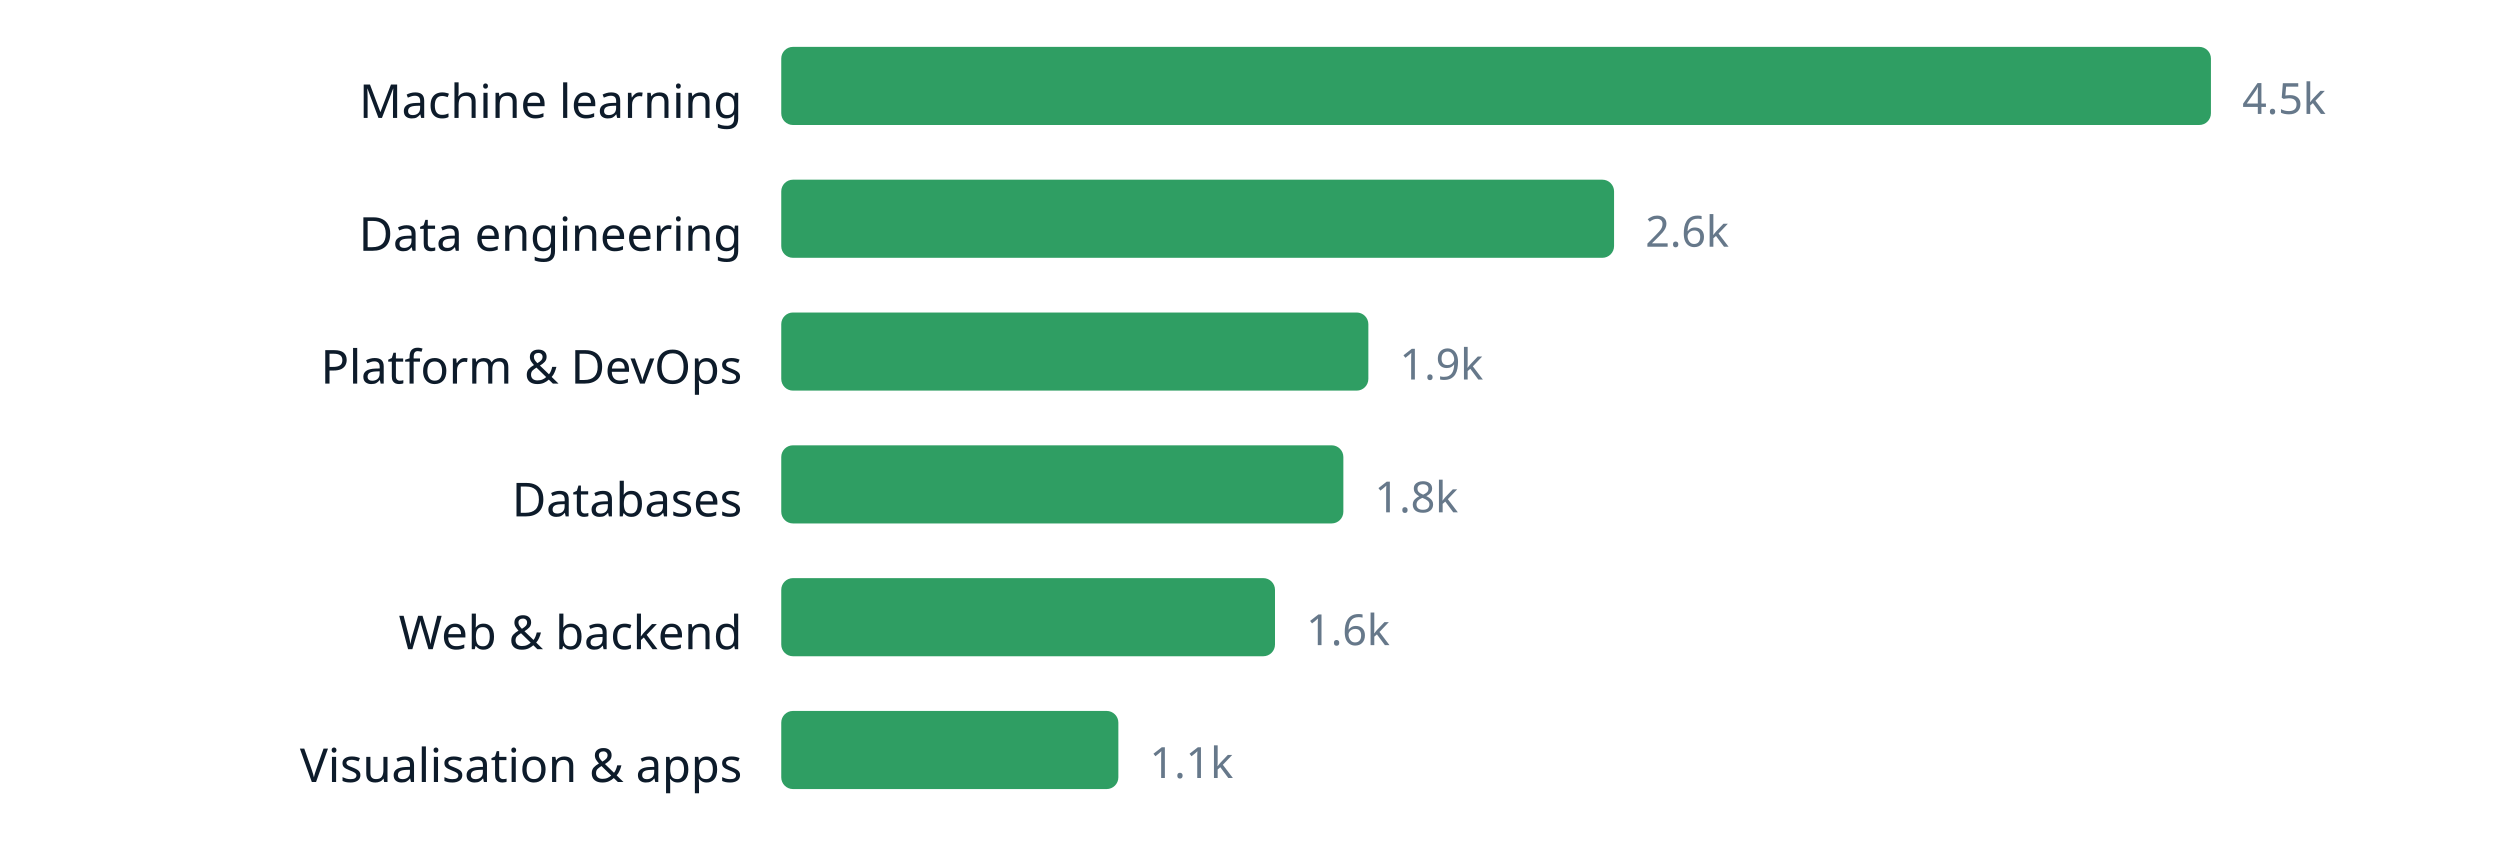
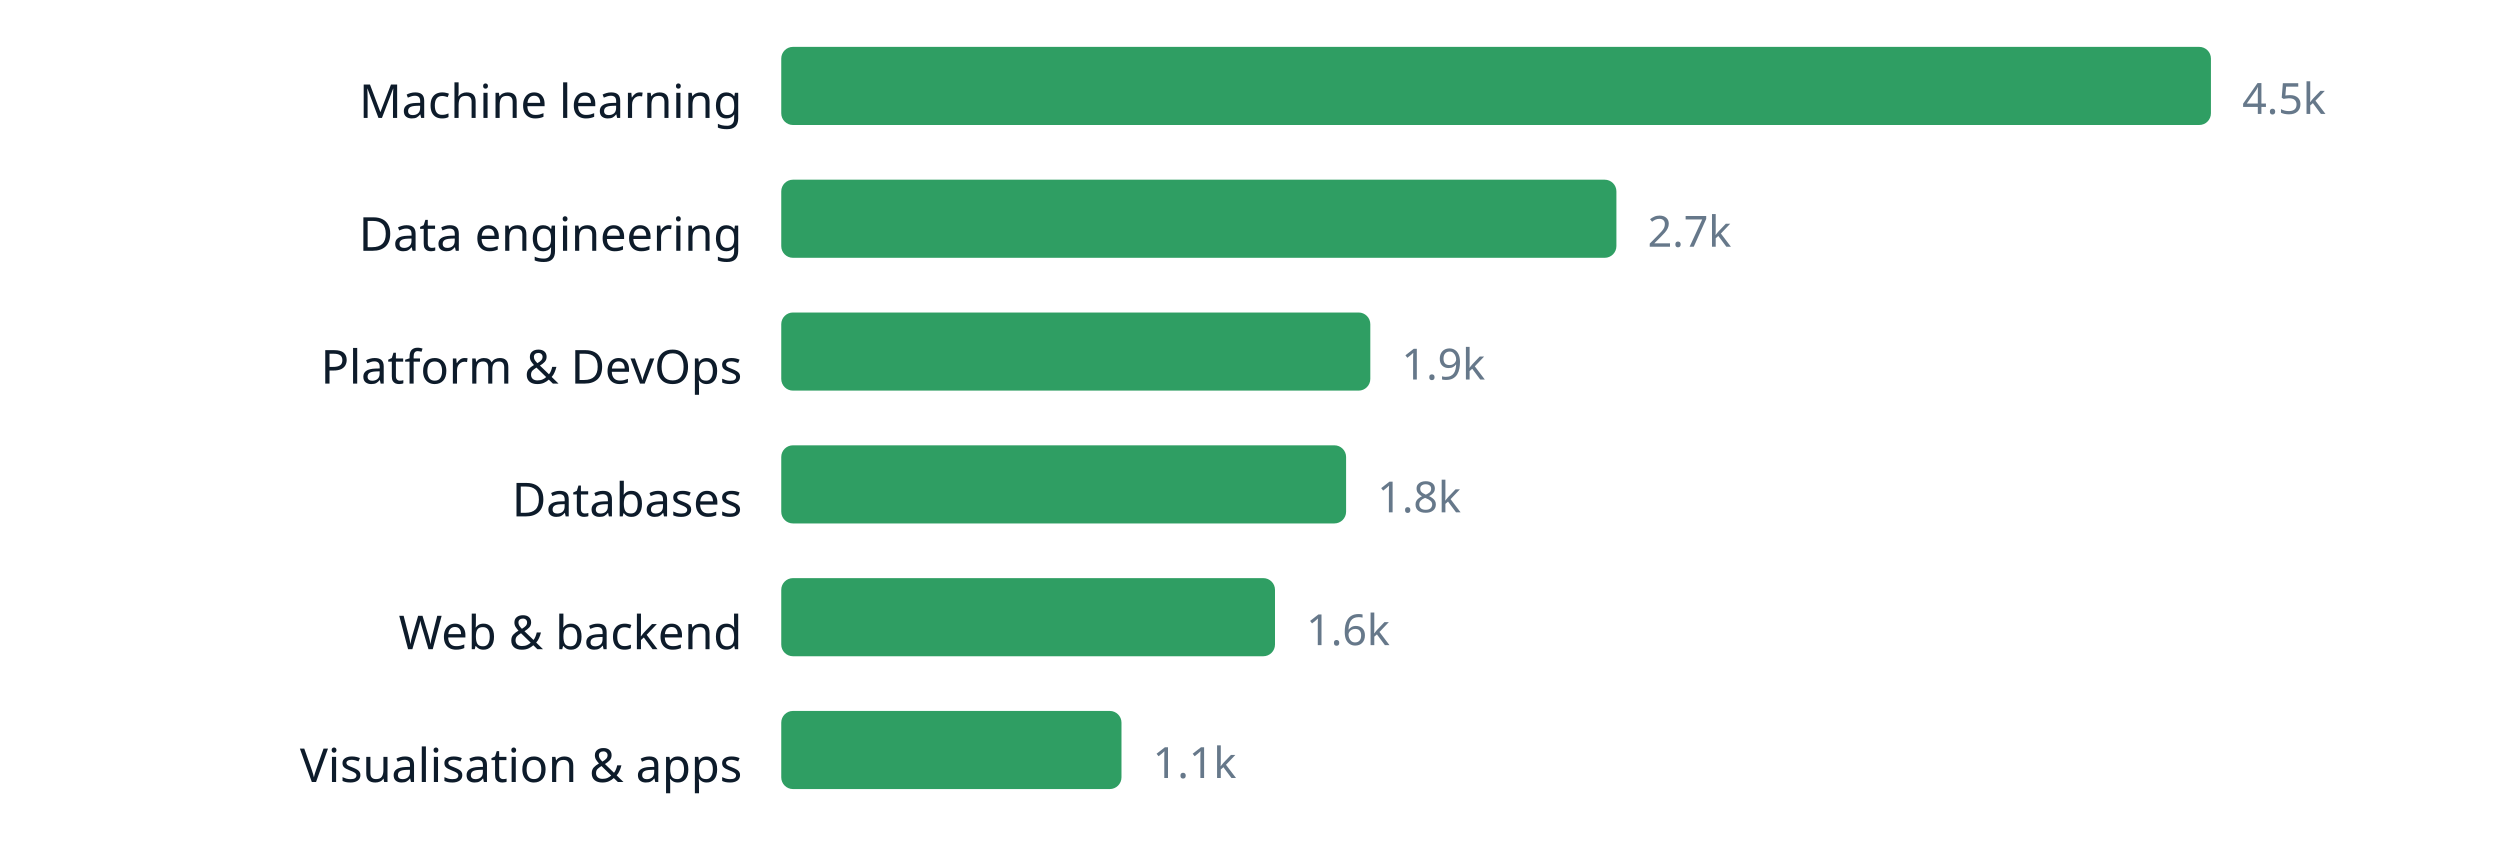
<svg xmlns="http://www.w3.org/2000/svg" width="640" height="220" viewBox="0 0 640 220" role="img" aria-label="chart" font-family="ui-sans-serif, system-ui, sans-serif">
  <text x="190" y="30.2" text-anchor="end" font-size="12" fill="#0d1b2a">Machine learning</text>
  <rect x="200" y="12" width="366.0" height="20" rx="3" fill="#2f9e63" />
  <text x="574.0" y="29.16" font-size="11" fill="#66788a">4.5k</text>
  <text x="190" y="64.2" text-anchor="end" font-size="12" fill="#0d1b2a">Data engineering</text>
-   <rect x="200" y="46" width="213.2" height="20" rx="3" fill="#2f9e63" />
-   <text x="421.2" y="63.16" font-size="11" fill="#66788a">2.6k</text>
+   <rect x="200" y="46" width="213.8" height="20" rx="3" fill="#2f9e63" />
+   <text x="421.8" y="63.16" font-size="11" fill="#66788a">2.7k</text>
  <text x="190" y="98.2" text-anchor="end" font-size="12" fill="#0d1b2a">Platform &amp; DevOps</text>
-   <rect x="200" y="80" width="150.3" height="20" rx="3" fill="#2f9e63" />
-   <text x="358.3" y="97.16" font-size="11" fill="#66788a">1.9k</text>
+   <rect x="200" y="80" width="150.8" height="20" rx="3" fill="#2f9e63" />
+   <text x="358.8" y="97.16" font-size="11" fill="#66788a">1.9k</text>
  <text x="190" y="132.2" text-anchor="end" font-size="12" fill="#0d1b2a">Databases</text>
-   <rect x="200" y="114" width="143.9" height="20" rx="3" fill="#2f9e63" />
-   <text x="351.9" y="131.16" font-size="11" fill="#66788a">1.8k</text>
+   <rect x="200" y="114" width="144.6" height="20" rx="3" fill="#2f9e63" />
+   <text x="352.6" y="131.16" font-size="11" fill="#66788a">1.8k</text>
  <text x="190" y="166.2" text-anchor="end" font-size="12" fill="#0d1b2a">Web &amp; backend</text>
  <rect x="200" y="148" width="126.4" height="20" rx="3" fill="#2f9e63" />
  <text x="334.4" y="165.16" font-size="11" fill="#66788a">1.6k</text>
  <text x="190" y="200.2" text-anchor="end" font-size="12" fill="#0d1b2a">Visualisation &amp; apps</text>
-   <rect x="200" y="182" width="86.3" height="20" rx="3" fill="#2f9e63" />
-   <text x="294.3" y="199.16" font-size="11" fill="#66788a">1.1k</text>
+   <rect x="200" y="182" width="87.1" height="20" rx="3" fill="#2f9e63" />
+   <text x="295.1" y="199.16" font-size="11" fill="#66788a">1.1k</text>
</svg>
